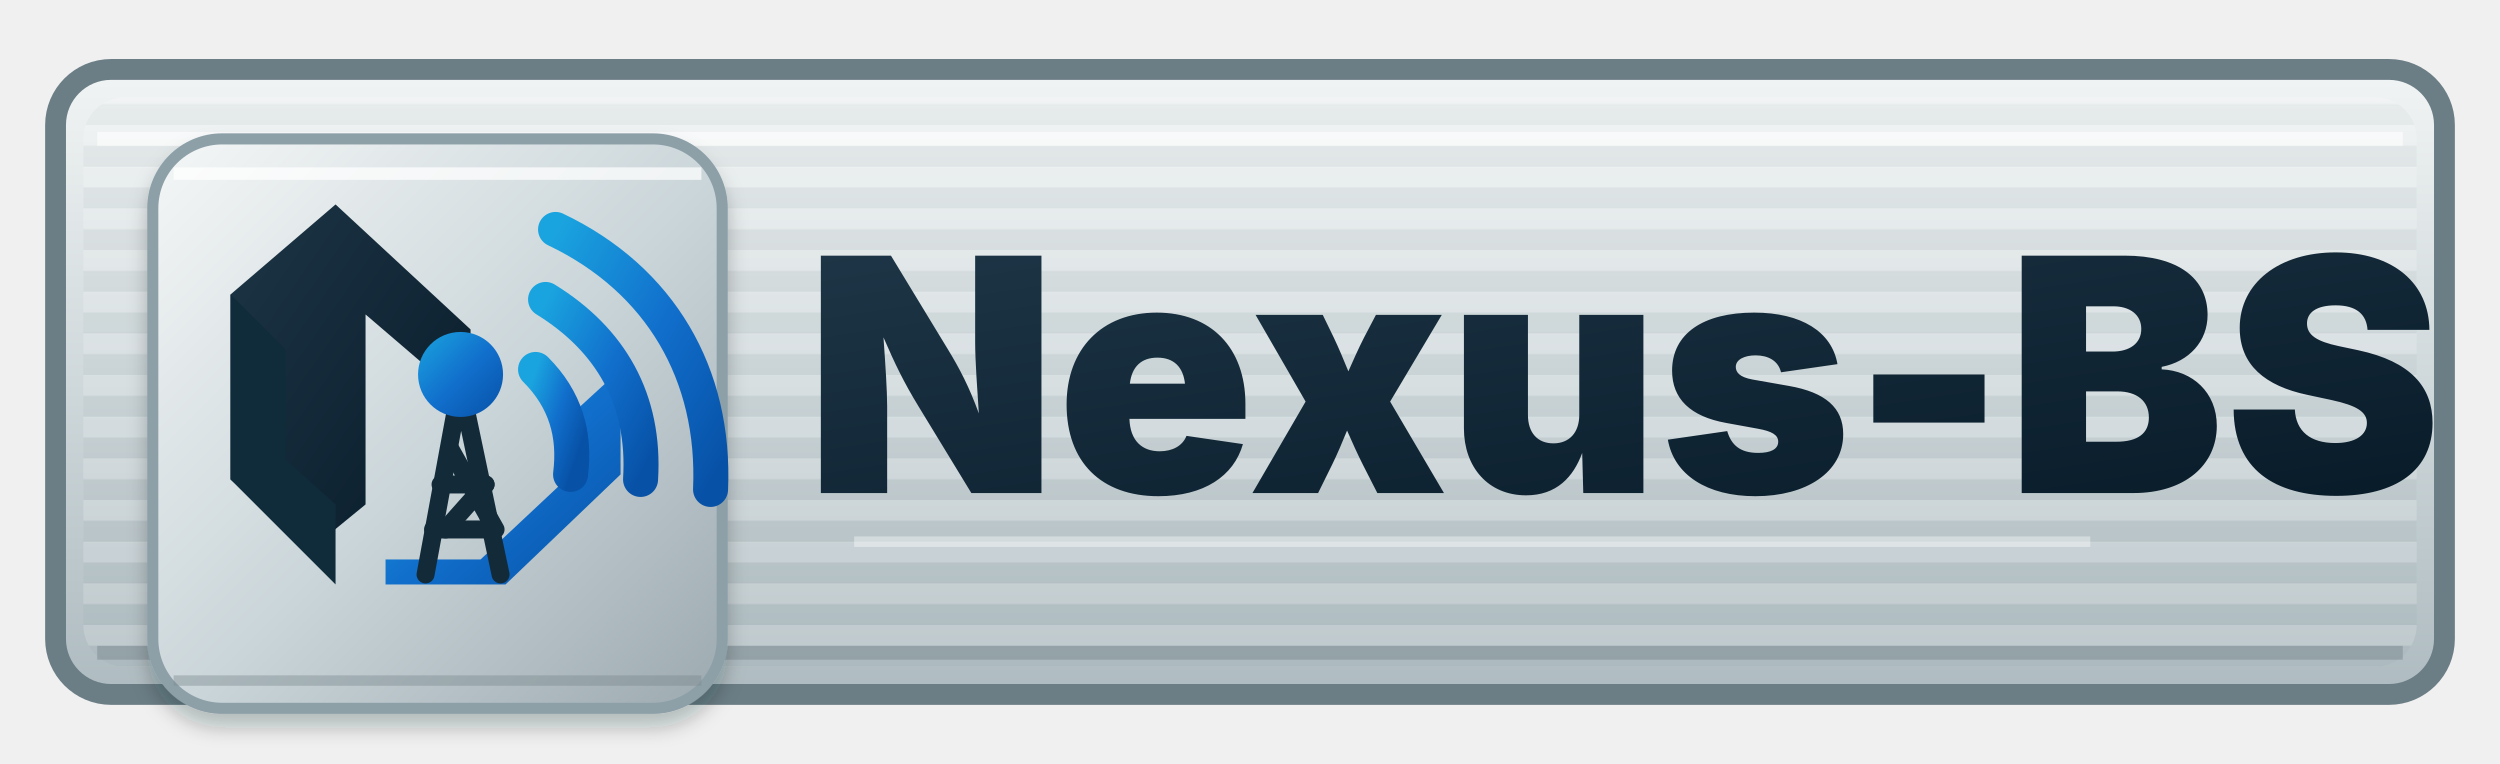
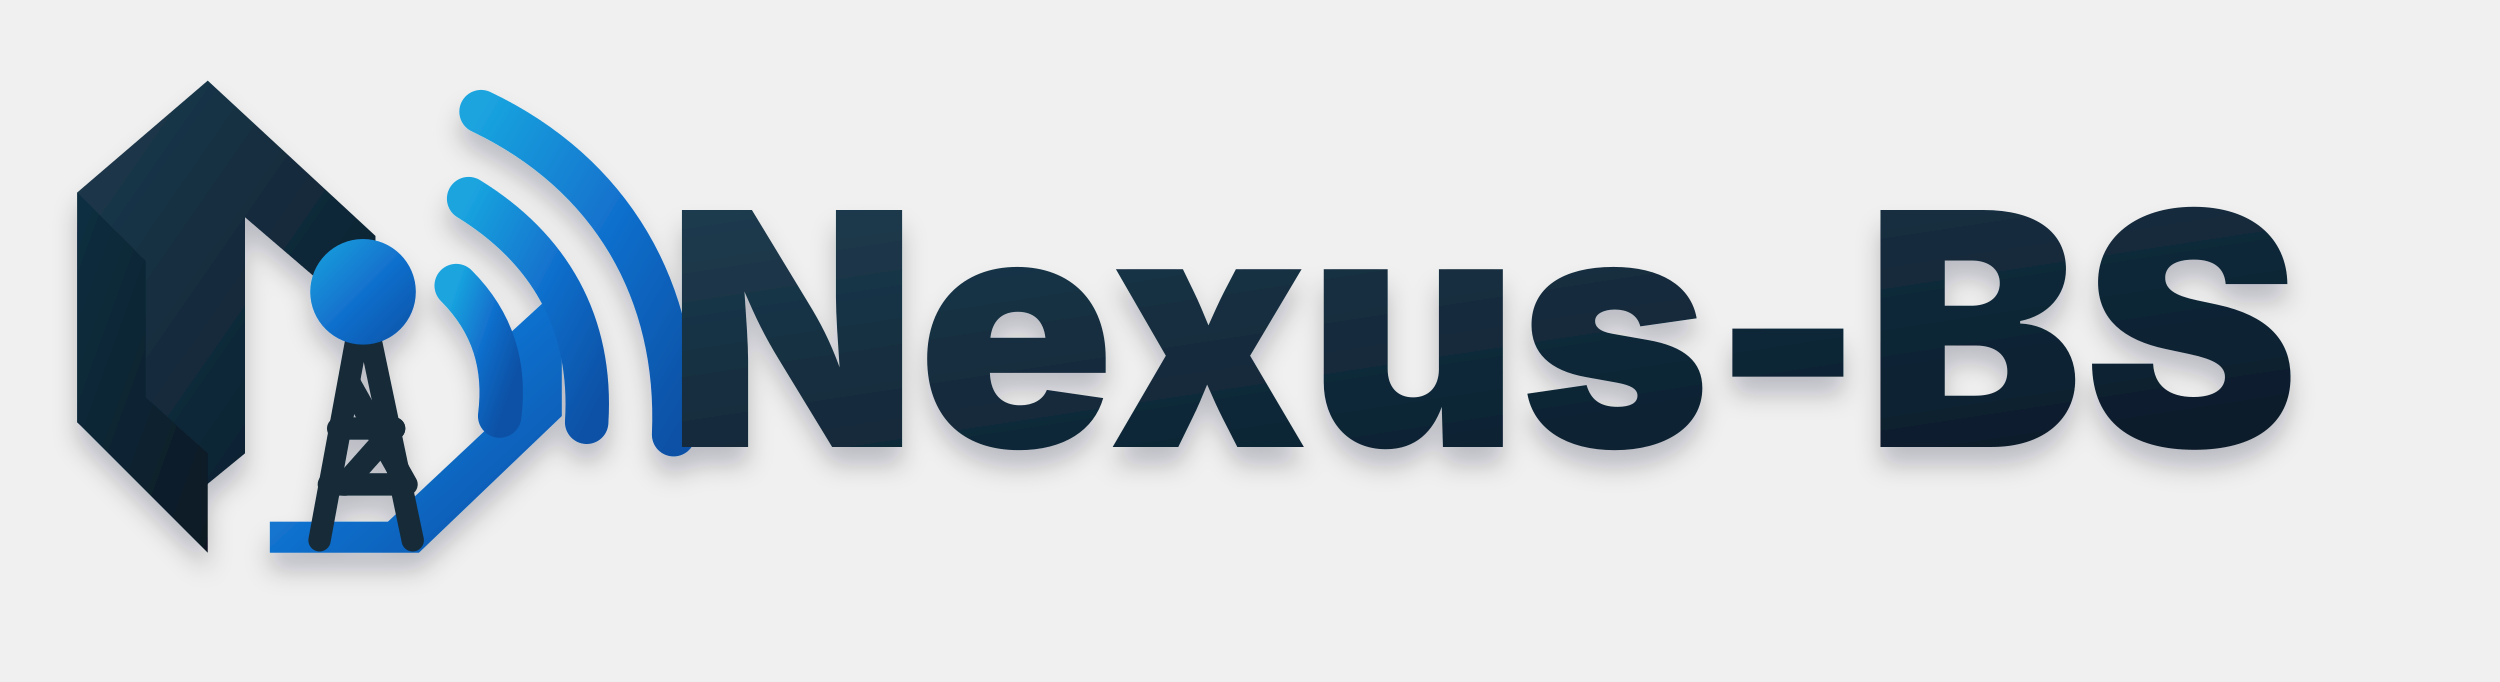
- <svg xmlns="http://www.w3.org/2000/svg" viewBox="0 0 360 110" role="img" aria-labelledby="title desc">
+ <svg xmlns="http://www.w3.org/2000/svg" viewBox="0 0 330 90" role="img" aria-labelledby="title desc">
  <defs>
-     <linearGradient id="panel" x1="0" x2="0" y1="0" y2="1">
-       <stop offset="0" stop-color="#f1f4f4" />
-       <stop offset="0.5" stop-color="#cfd8db" />
-       <stop offset="1" stop-color="#aebbc0" />
+     <linearGradient id="ink" x1="0" x2="1" y1="0" y2="1">
+       <stop offset="0" stop-color="#1e3b4f" />
+       <stop offset="1" stop-color="#071a28" />
    </linearGradient>
-     <linearGradient id="badge" x1="0" x2="1" y1="0" y2="1">
-       <stop offset="0" stop-color="#f5f7f7" />
-       <stop offset="0.52" stop-color="#cbd6da" />
-       <stop offset="1" stop-color="#9ca9af" />
-     </linearGradient>
-     <linearGradient id="ink" x1="0" x2="1" y1="0" y2="1">
-       <stop offset="0" stop-color="#1d3546" />
-       <stop offset="1" stop-color="#081b29" />
+     <linearGradient id="inkSide" x1="0" x2="1" y1="0" y2="1">
+       <stop offset="0" stop-color="#102f41" />
+       <stop offset="1" stop-color="#071923" />
    </linearGradient>
    <linearGradient id="blue" x1="0" x2="1" y1="0" y2="1">
      <stop offset="0" stop-color="#1aa4df" />
      <stop offset="0.52" stop-color="#116fcc" />
      <stop offset="1" stop-color="#0751a6" />
    </linearGradient>
-     <pattern id="scan" width="1" height="6" patternUnits="userSpaceOnUse">
-       <rect width="1" height="3" fill="#ffffff" opacity="0.24" />
-       <rect y="3" width="1" height="3" fill="#52646d" opacity="0.07" />
-     </pattern>
-     <filter id="shadow" x="-10%" y="-10%" width="120%" height="130%">
-       <feDropShadow dx="0" dy="2" stdDeviation="1.4" flood-color="#0a1b24" flood-opacity="0.25" />
+     <filter id="lift" x="-10%" y="-20%" width="120%" height="140%">
+       <feDropShadow dx="0" dy="1.8" stdDeviation="1.2" flood-color="#dce8eb" flood-opacity="0.72" />
+       <feDropShadow dx="0" dy="2.4" stdDeviation="1.6" flood-color="#0a1b24" flood-opacity="0.22" />
    </filter>
  </defs>
-   <rect x="8" y="10" width="344" height="90" rx="8" fill="url(#panel)" stroke="#6b7d85" stroke-width="3" />
-   <rect x="12" y="14" width="336" height="82" rx="6" fill="url(#scan)" opacity="0.72" />
-   <path d="M14 20h332" stroke="#ffffff" stroke-width="2" opacity="0.58" />
-   <path d="M14 94h332" stroke="#718088" stroke-width="2" opacity="0.42" />
-   <g filter="url(#shadow)">
-     <rect x="22" y="20" width="82" height="82" rx="10" fill="url(#badge)" stroke="#8da0a8" stroke-width="1.6" />
-     <path d="M25 25h76" stroke="#ffffff" stroke-width="1.8" opacity="0.72" />
-     <path d="M25 98h76" stroke="#7a878d" stroke-width="1.5" opacity="0.42" />
+   <g filter="url(#lift)">
+     <g transform="translate(2 9) scale(0.82)">
+       <path d="M10 20 31 2 58 27v15L37 24v38l-11 9-16-14Z" fill="url(#ink)" />
+       <path d="M10 57 31 78V62L21 53V31L10 20Z" fill="url(#inkSide)" />
+       <path d="M41 78h24l23-22V35L76 46v12L60 73H41Z" fill="url(#blue)" />
+       <g fill="none" stroke="#132b39" stroke-linecap="round" stroke-linejoin="round" stroke-width="3.6">
+         <path d="M49 76 56 38 64 76" />
+         <path d="M50.5 67h12" />
+         <path d="M52 58h9" />
+         <path d="m53 67 8-9m-7-7 9 16" />
+       </g>
+       <circle cx="56" cy="36" r="8.5" fill="url(#blue)" />
+       <g fill="none" stroke="url(#blue)" stroke-linecap="round" stroke-width="7">
+         <path d="M71 35c6 6 8 13 7 21" />
+         <path d="M73 21c13 8 20 20 19 36" />
+         <path d="M75 7c21 10 32 29 31 52" />
+       </g>
+     </g>
+     <text x="88" y="59" fill="url(#ink)" font-family="Inter, Segoe UI, Arial, sans-serif" font-size="43" font-weight="900" letter-spacing="0">Nexus-BS</text>
  </g>
-   <g transform="translate(26 28) scale(0.72)">
-     <path d="M10 20 31 2 58 27v15L37 24v38l-11 9-16-14Z" fill="url(#ink)" />
-     <path d="M10 57 31 78V62L21 53V31L10 20Z" fill="#102b3a" />
-     <path d="M41 78h24l23-22V35L76 46v12L60 73H41Z" fill="url(#blue)" />
-     <g fill="none" stroke="#132b39" stroke-linecap="round" stroke-linejoin="round" stroke-width="3.6">
-       <path d="M49 76 56 38 64 76" />
-       <path d="M50.5 67h12" />
-       <path d="M52 58h9" />
-       <path d="m53 67 8-9m-7-7 9 16" />
-     </g>
-     <circle cx="56" cy="36" r="8.5" fill="url(#blue)" />
-     <g fill="none" stroke="url(#blue)" stroke-linecap="round" stroke-width="7">
-       <path d="M71 35c6 6 8 13 7 21" />
-       <path d="M73 21c13 8 20 20 19 36" />
-       <path d="M75 7c21 10 32 29 31 52" />
-     </g>
-   </g>
-   <text x="116" y="71" fill="url(#ink)" font-family="Inter, Segoe UI, Arial, sans-serif" font-size="47" font-weight="900" letter-spacing="0">Nexus-BS</text>
-   <path d="M123 78h178" stroke="#ffffff" stroke-width="1.5" opacity="0.38" />
</svg>
